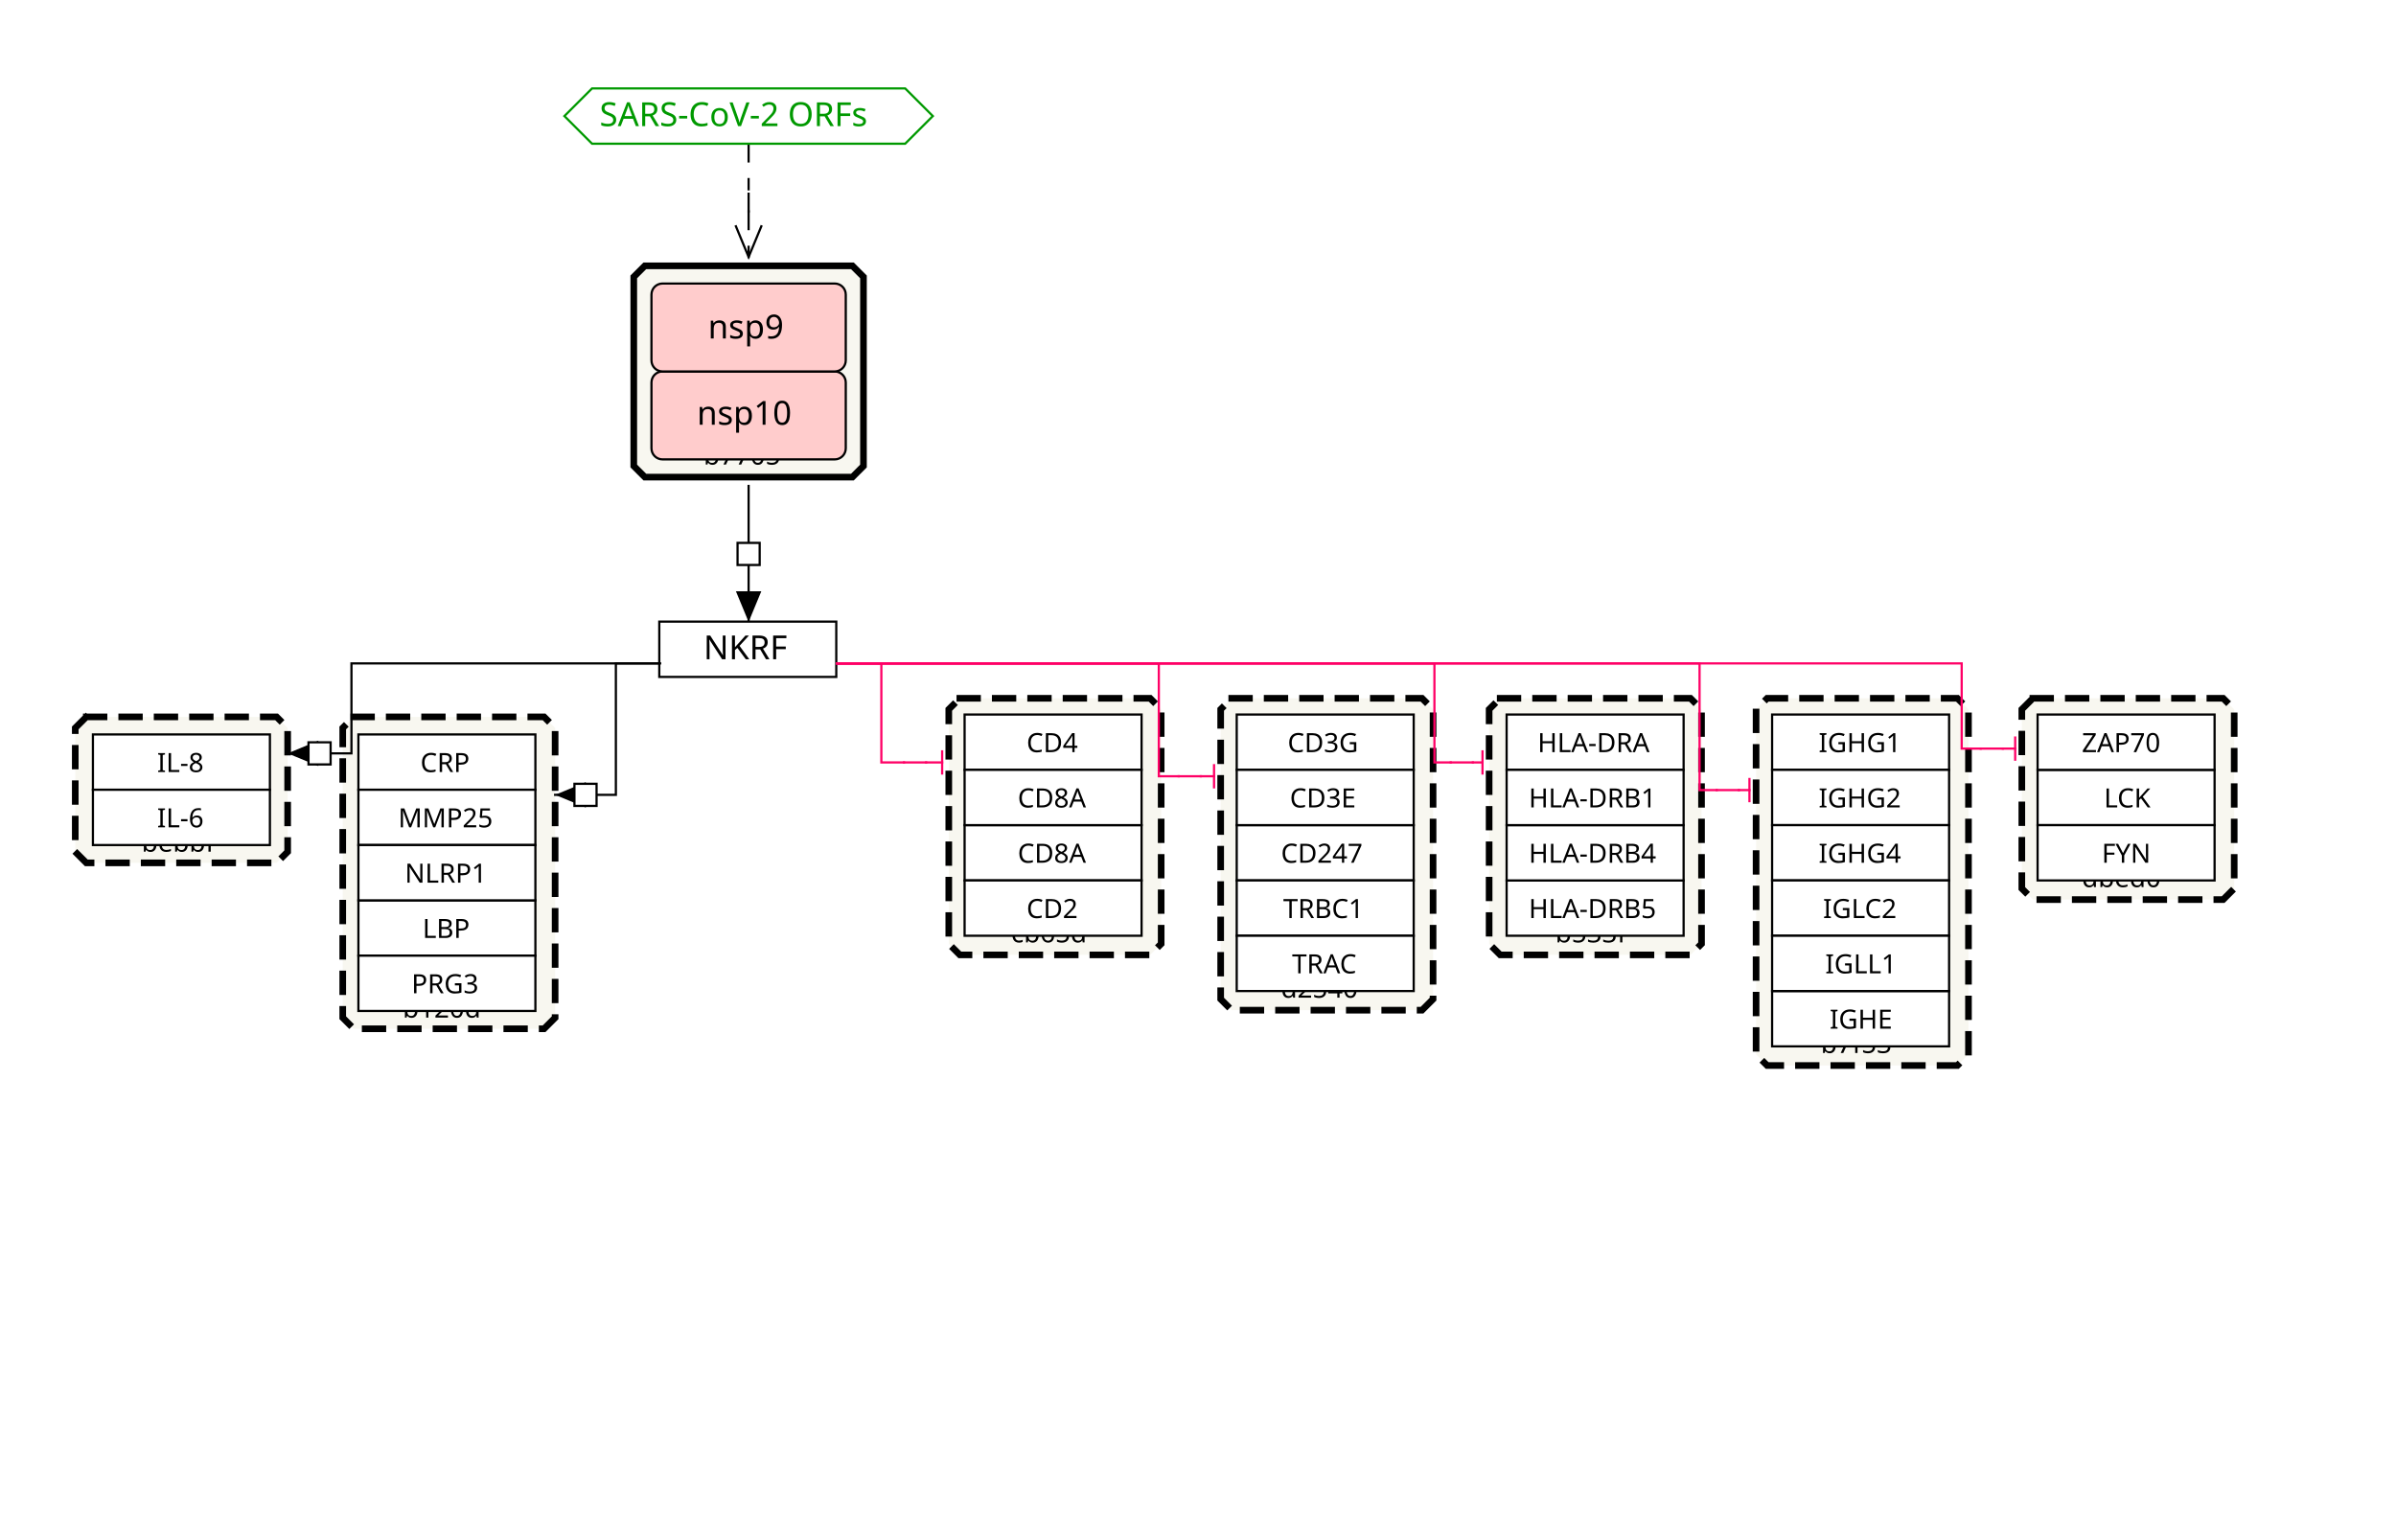
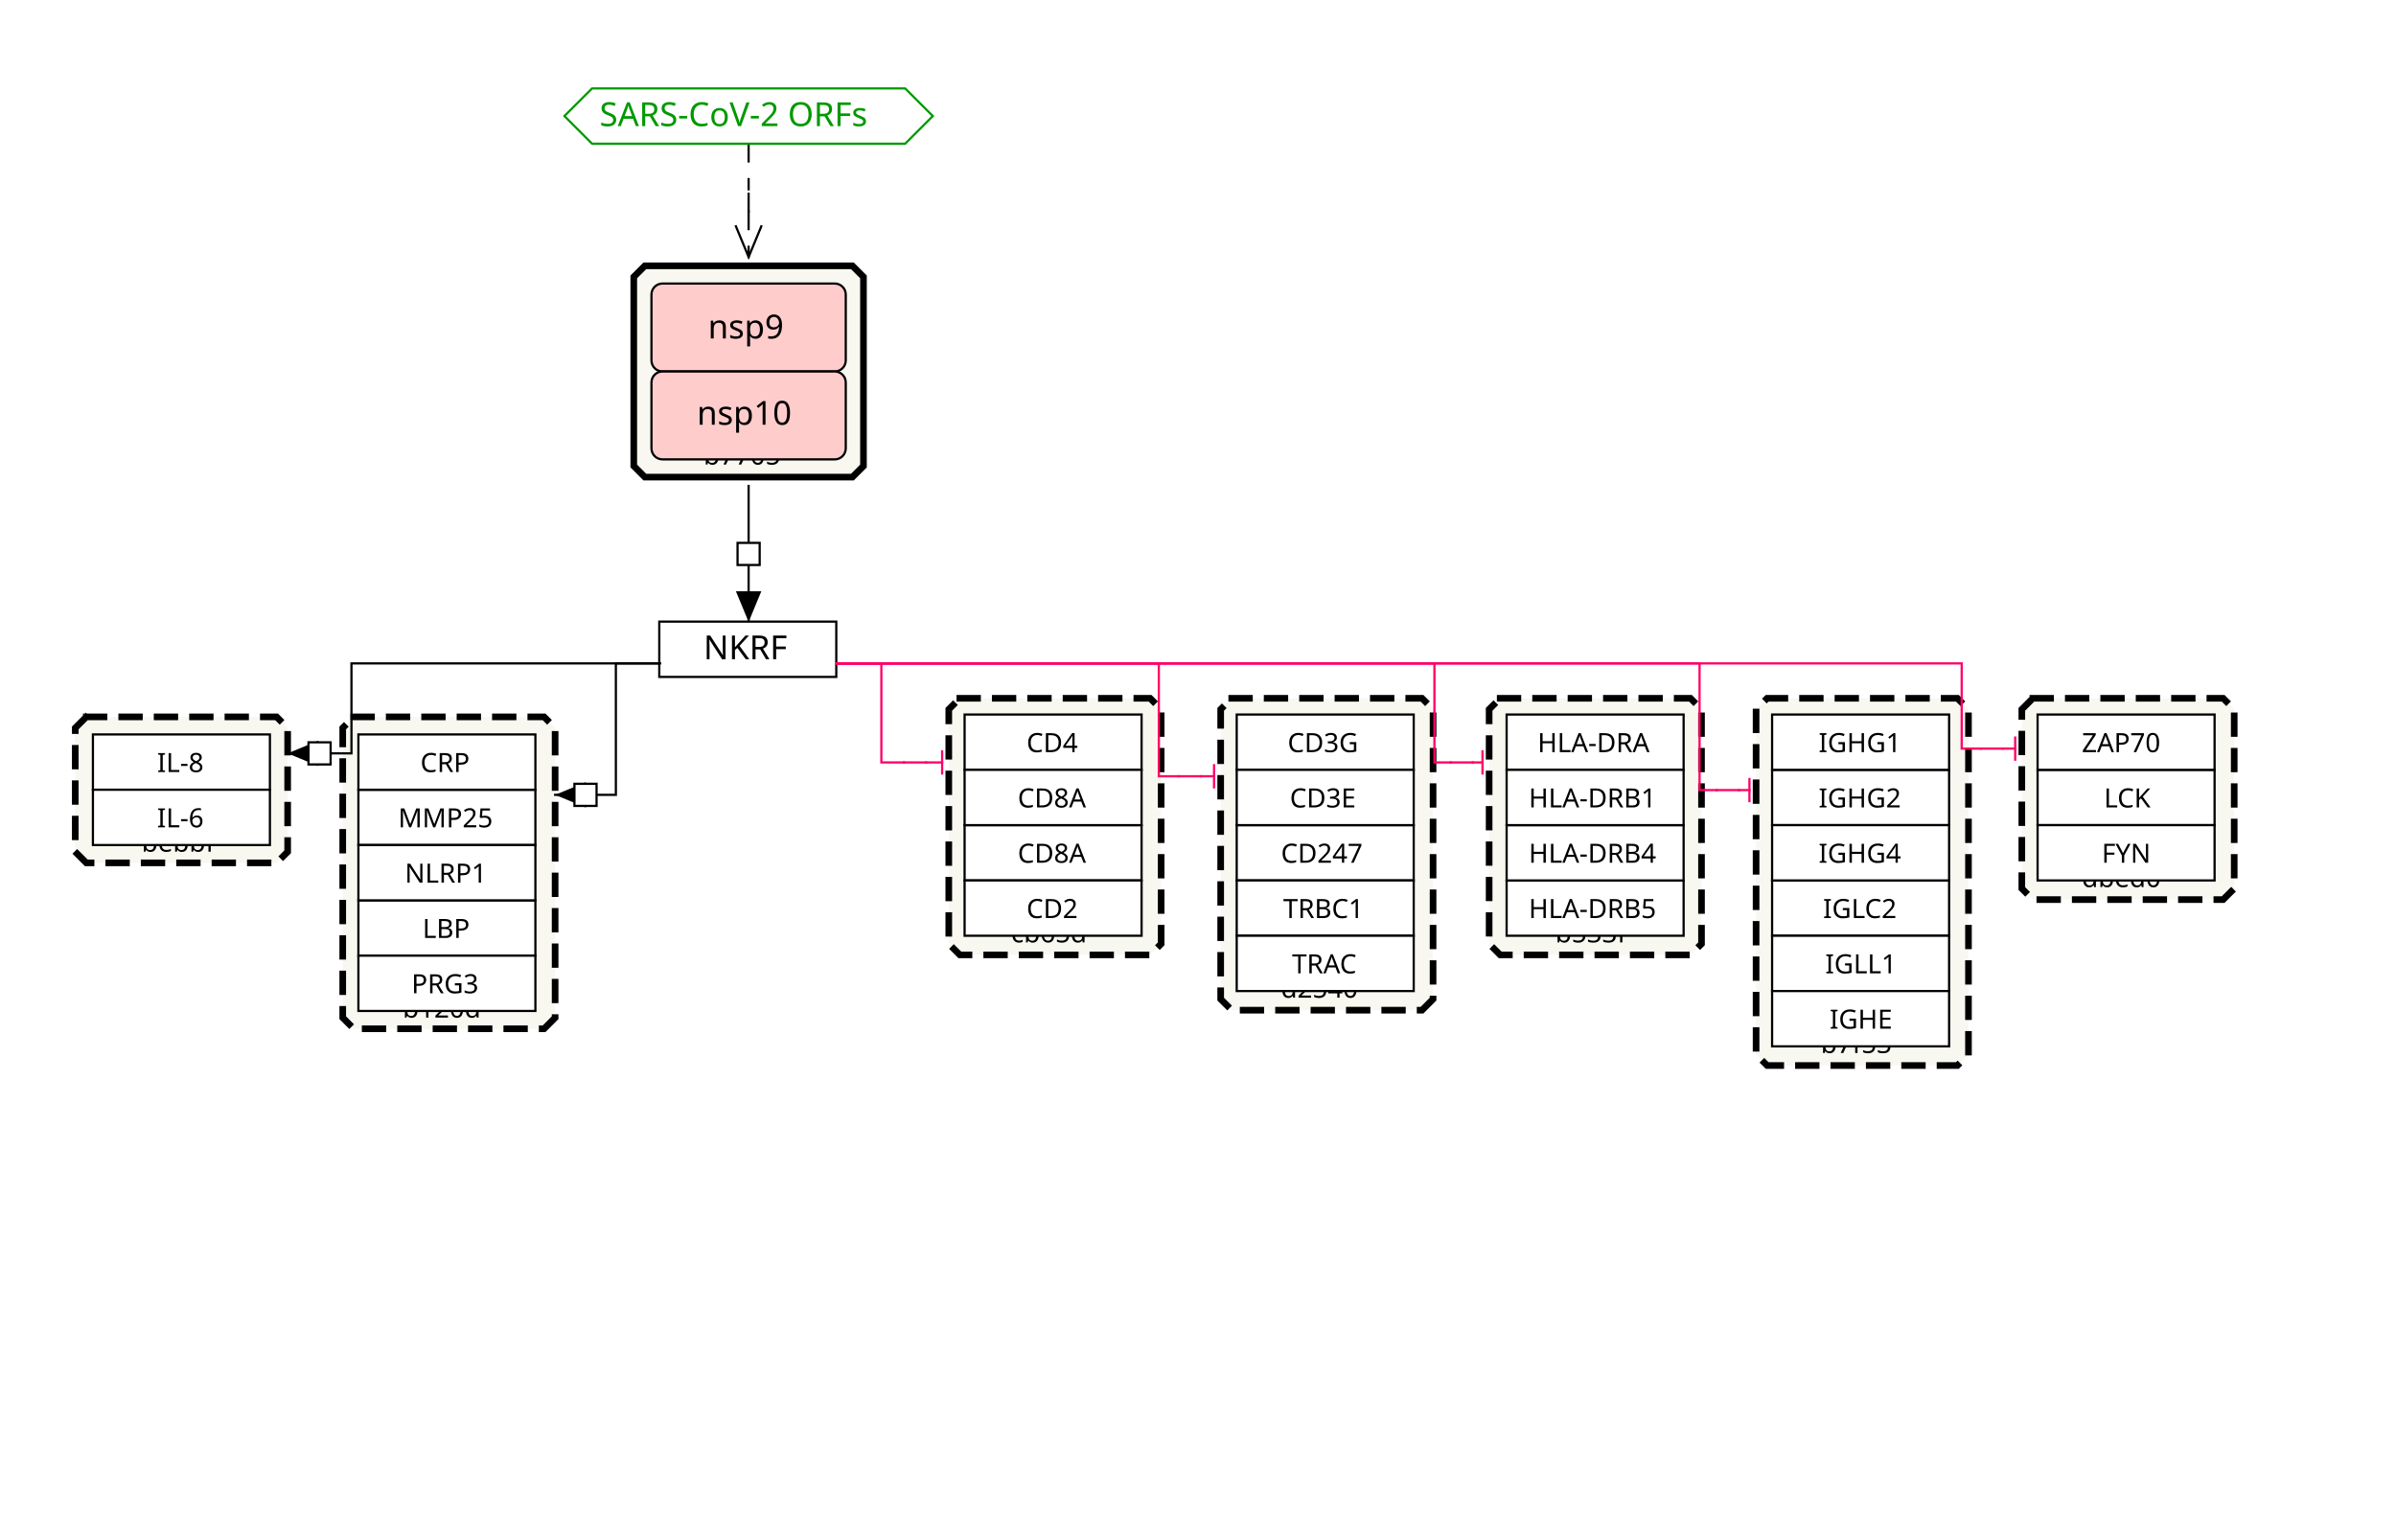
<svg xmlns="http://www.w3.org/2000/svg" fill-opacity="1" color-rendering="auto" color-interpolation="auto" text-rendering="auto" stroke="black" stroke-linecap="square" stroke-miterlimit="10" shape-rendering="auto" stroke-opacity="1" fill="black" stroke-dasharray="none" font-weight="normal" stroke-width="1" viewBox="0 0 1083 696" font-family="'Dialog'" font-style="normal" stroke-linejoin="miter" font-size="12px" stroke-dashoffset="0" image-rendering="auto">
  <defs id="genericDefs" />
  <g />
  <defs id="genericDefs" />
  <g>
    <g fill="white" text-rendering="geometricPrecision" color-interpolation="linearRGB" color-rendering="optimizeQuality" stroke="white" image-rendering="optimizeQuality">
      <rect x="-1" width="1085" height="698" y="-1" stroke="none" />
-       <path fill="rgb(248,247,240)" d="M291.464 120.166 L385.289 120.166 L390.289 125.166 L390.289 210.668 L385.289 215.668 L291.464 215.668 L286.464 210.668 L286.464 125.166 Z" fill-rule="evenodd" stroke="none" />
+       <path fill="rgb(248,247,240)" d="M159.919 324.057 L245.919 324.057 L250.919 329.057 L250.919 460.057 L245.919 465.057 L159.919 465.057 L154.919 460.057 L154.919 329.057 Z" fill-rule="evenodd" stroke="none" />
+     </g>
+     <g text-rendering="geometricPrecision" stroke-dasharray="8,8" stroke-width="3" color-interpolation="linearRGB" color-rendering="optimizeQuality" image-rendering="optimizeQuality">
+       <path fill="none" d="M159.919 324.057 L245.919 324.057 L250.919 329.057 L250.919 460.057 L245.919 465.057 L159.919 465.057 L154.919 460.057 L154.919 329.057 Z" fill-rule="evenodd" />
+       <text x="182" y="460" font-family="sans-serif" stroke-dasharray="none" stroke="none" stroke-width="1" xml:space="preserve">b120d</text>
+     </g>
+     <g fill="rgb(248,247,240)" text-rendering="geometricPrecision" color-interpolation="linearRGB" color-rendering="optimizeQuality" stroke="rgb(248,247,240)" image-rendering="optimizeQuality">
+       <path d="M433.85 315.654 L519.85 315.654 L524.85 320.654 L524.85 426.654 L519.85 431.654 L433.85 431.654 L428.85 426.654 L428.85 320.654 Z" stroke="none" fill-rule="evenodd" />
+     </g>
+     <g text-rendering="geometricPrecision" stroke-dasharray="8,8" stroke-width="3" color-interpolation="linearRGB" color-rendering="optimizeQuality" image-rendering="optimizeQuality">
+       <path fill="none" d="M433.85 315.654 L519.85 315.654 L524.85 320.654 L524.85 426.654 L519.85 431.654 L433.85 431.654 L428.85 426.654 L428.85 320.654 Z" fill-rule="evenodd" />
+       <text x="457" y="426" font-family="sans-serif" stroke-dasharray="none" stroke="none" stroke-width="1" xml:space="preserve">cb65d</text>
+     </g>
+     <g fill="rgb(248,247,240)" text-rendering="geometricPrecision" color-interpolation="linearRGB" color-rendering="optimizeQuality" stroke="rgb(248,247,240)" image-rendering="optimizeQuality">
+       <path d="M291.464 120.166 L385.289 120.166 L390.289 125.166 L390.289 210.668 L385.289 215.668 L291.464 215.668 L286.464 210.668 L286.464 125.166 Z" stroke="none" fill-rule="evenodd" />
      <path fill="none" d="M291.464 120.166 L385.289 120.166 L390.289 125.166 L390.289 210.668 L385.289 215.668 L291.464 215.668 L286.464 210.668 L286.464 125.166 Z" stroke-width="3" fill-rule="evenodd" stroke="black" />
      <text fill="black" x="318" xml:space="preserve" y="210" font-family="sans-serif" stroke="none">b7705</text>
-       <path fill="rgb(248,247,240)" d="M433.85 315.654 L519.85 315.654 L524.85 320.654 L524.85 426.654 L519.85 431.654 L433.85 431.654 L428.85 426.654 L428.85 320.654 Z" fill-rule="evenodd" stroke="none" />
-     </g>
-     <g text-rendering="geometricPrecision" stroke-dasharray="8,8" stroke-width="3" color-interpolation="linearRGB" color-rendering="optimizeQuality" image-rendering="optimizeQuality">
-       <path fill="none" d="M433.85 315.654 L519.85 315.654 L524.85 320.654 L524.85 426.654 L519.85 431.654 L433.85 431.654 L428.85 426.654 L428.85 320.654 Z" fill-rule="evenodd" />
-       <text x="457" y="426" font-family="sans-serif" stroke-dasharray="none" stroke="none" stroke-width="1" xml:space="preserve">cb65d</text>
-     </g>
-     <g fill="rgb(248,247,240)" text-rendering="geometricPrecision" color-interpolation="linearRGB" color-rendering="optimizeQuality" stroke="rgb(248,247,240)" image-rendering="optimizeQuality">
-       <path d="M159.919 324.057 L245.919 324.057 L250.919 329.057 L250.919 460.057 L245.919 465.057 L159.919 465.057 L154.919 460.057 L154.919 329.057 Z" stroke="none" fill-rule="evenodd" />
-     </g>
-     <g text-rendering="geometricPrecision" stroke-dasharray="8,8" stroke-width="3" color-interpolation="linearRGB" color-rendering="optimizeQuality" image-rendering="optimizeQuality">
-       <path fill="none" d="M159.919 324.057 L245.919 324.057 L250.919 329.057 L250.919 460.057 L245.919 465.057 L159.919 465.057 L154.919 460.057 L154.919 329.057 Z" fill-rule="evenodd" />
-       <text x="182" y="460" font-family="sans-serif" stroke-dasharray="none" stroke="none" stroke-width="1" xml:space="preserve">b120d</text>
-       <path fill="none" stroke-width="1" stroke-dasharray="none" d="M298.376 299.892 L278.376 299.892 L278.376 359.307 L269.647 359.307" />
-       <path fill="none" stroke-width="1" stroke-dasharray="none" d="M259.647 359.307 L250.919 359.307" />
-       <path stroke-width="1" stroke-dasharray="none" d="M264.777 353.567 L250.919 359.307 L264.777 365.048 Z" stroke="none" />
-     </g>
-     <g transform="translate(264.6475,359.3072) rotate(180) translate(-264.6475,-359.3072)" fill="white" text-rendering="geometricPrecision" color-rendering="optimizeQuality" image-rendering="optimizeQuality" color-interpolation="linearRGB" stroke="white">
-       <rect x="259.647" width="10" height="10" y="354.307" stroke="none" />
-       <rect fill="none" x="259.647" width="10" height="10" y="354.307" stroke="black" />
+       <path fill="none" stroke-dasharray="8,8" d="M338.376 64.967 L338.376 85.567" stroke="black" />
+       <path fill="none" stroke-dasharray="8,8" d="M338.376 95.567 L338.376 116.166" stroke="black" />
+       <path fill="none" d="M332.636 102.308 L338.376 116.166 L344.116 102.308" stroke="black" />
+       <line fill="none" x1="338.376" x2="338.376" y1="95.567" y2="85.567" stroke-dasharray="8,8" stroke="black" />
+       <path fill="none" d="M378.376 299.892 L398.376 299.892 L398.376 344.654 L408.613 344.654" stroke="rgb(255,0,102)" />
+       <path fill="none" d="M418.613 344.654 L425.85 344.654" stroke="rgb(255,0,102)" />
+       <line y2="339.654" fill="none" x1="425.85" x2="425.85" stroke="rgb(255,0,102)" y1="349.654" />
+       <line y2="344.654" fill="none" x1="418.613" x2="408.613" stroke="rgb(255,0,102)" y1="344.654" />
+       <path fill="none" d="M298.376 299.892 L278.376 299.892 L278.376 359.307 L269.647 359.307" stroke="black" />
+       <path fill="none" d="M259.647 359.307 L250.919 359.307" stroke="black" />
+       <path fill="black" d="M264.777 353.567 L250.919 359.307 L264.777 365.048 Z" stroke="none" />
+       <rect x="259.647" y="354.307" transform="translate(264.6475,359.3072) rotate(180) translate(-264.6475,-359.3072)" fill="white" width="10" height="10" stroke="none" />
+       <rect x="259.647" y="354.307" transform="translate(264.6475,359.3072) rotate(180) translate(-264.6475,-359.3072)" fill="none" width="10" height="10" stroke="black" />
    </g>
    <g font-size="10px" text-rendering="geometricPrecision" image-rendering="optimizeQuality" color-rendering="optimizeQuality" font-family="sans-serif" color-interpolation="linearRGB" font-weight="bold">
      <text x="264" xml:space="preserve" y="363" stroke="none" />
-     </g>
-     <g text-rendering="geometricPrecision" stroke-dasharray="8,8" color-interpolation="linearRGB" color-rendering="optimizeQuality" image-rendering="optimizeQuality">
-       <path fill="none" d="M338.376 64.967 L338.376 85.567" />
-       <path fill="none" d="M338.376 95.567 L338.376 116.166" />
-       <path stroke-dasharray="none" fill="none" d="M332.636 102.308 L338.376 116.166 L344.116 102.308" />
-       <line y2="85.567" fill="none" x1="338.376" x2="338.376" y1="95.567" />
-       <path fill="none" stroke-dasharray="none" d="M378.376 299.892 L398.376 299.892 L398.376 344.654 L408.613 344.654" stroke="rgb(255,0,102)" />
-       <path fill="none" stroke-dasharray="none" d="M418.613 344.654 L425.85 344.654" stroke="rgb(255,0,102)" />
-       <line fill="none" x1="425.85" x2="425.85" y1="349.654" y2="339.654" stroke-dasharray="none" stroke="rgb(255,0,102)" />
-       <line fill="none" x1="418.613" x2="408.613" y1="344.654" y2="344.654" stroke-dasharray="none" stroke="rgb(255,0,102)" />
-       <path stroke-dasharray="none" fill="none" d="M338.376 219.668 L338.376 245.405" />
-       <path stroke-dasharray="none" fill="none" d="M338.376 255.405 L338.376 281.142" />
-       <path stroke-dasharray="none" d="M332.636 267.284 L338.376 281.142 L344.116 267.284 Z" stroke="none" />
-       <rect x="333.376" y="245.405" transform="translate(338.3761,250.4048) rotate(90) translate(-338.3761,-250.4048)" fill="white" width="10" stroke-dasharray="none" height="10" stroke="none" />
-       <rect x="333.376" y="245.405" transform="translate(338.3761,250.4048) rotate(90) translate(-338.3761,-250.4048)" fill="none" width="10" stroke-dasharray="none" height="10" />
+       <path fill="none" d="M338.376 219.668 L338.376 245.405" />
+       <path fill="none" d="M338.376 255.405 L338.376 281.142" />
+       <path d="M332.636 267.284 L338.376 281.142 L344.116 267.284 Z" stroke="none" />
+     </g>
+     <g transform="translate(338.3761,250.4048) rotate(90) translate(-338.3761,-250.4048)" fill="white" text-rendering="geometricPrecision" color-rendering="optimizeQuality" image-rendering="optimizeQuality" color-interpolation="linearRGB" stroke="white">
+       <rect x="333.376" width="10" height="10" y="245.405" stroke="none" />
+       <rect fill="none" x="333.376" width="10" height="10" y="245.405" stroke="black" />
    </g>
    <g font-size="10px" text-rendering="geometricPrecision" image-rendering="optimizeQuality" color-rendering="optimizeQuality" font-family="sans-serif" color-interpolation="linearRGB" font-weight="bold">
      <text x="338" xml:space="preserve" y="254" stroke="none" />
    </g>
    <g fill="rgb(248,247,240)" text-rendering="geometricPrecision" color-interpolation="linearRGB" color-rendering="optimizeQuality" stroke="rgb(248,247,240)" image-rendering="optimizeQuality">
+       <path d="M678.091 315.654 L764.091 315.654 L769.091 320.654 L769.091 426.654 L764.091 431.654 L678.091 431.654 L673.091 426.654 L673.091 320.654 Z" stroke="none" fill-rule="evenodd" />
+     </g>
+     <g text-rendering="geometricPrecision" stroke-dasharray="8,8" stroke-width="3" color-interpolation="linearRGB" color-rendering="optimizeQuality" image-rendering="optimizeQuality">
+       <path fill="none" d="M678.091 315.654 L764.091 315.654 L769.091 320.654 L769.091 426.654 L764.091 431.654 L678.091 431.654 L673.091 426.654 L673.091 320.654 Z" fill-rule="evenodd" />
+       <text x="703" y="426" font-family="sans-serif" stroke-dasharray="none" stroke="none" stroke-width="1" xml:space="preserve">b533f</text>
+     </g>
+     <g fill="rgb(248,247,240)" text-rendering="geometricPrecision" color-interpolation="linearRGB" color-rendering="optimizeQuality" stroke="rgb(248,247,240)" image-rendering="optimizeQuality">
      <path d="M798.758 315.654 L884.758 315.654 L889.758 320.654 L889.758 476.654 L884.758 481.654 L798.758 481.654 L793.758 476.654 L793.758 320.654 Z" stroke="none" fill-rule="evenodd" />
    </g>
    <g text-rendering="geometricPrecision" stroke-dasharray="8,8" stroke-width="3" color-interpolation="linearRGB" color-rendering="optimizeQuality" image-rendering="optimizeQuality">
      <path fill="none" d="M798.758 315.654 L884.758 315.654 L889.758 320.654 L889.758 476.654 L884.758 481.654 L798.758 481.654 L793.758 476.654 L793.758 320.654 Z" fill-rule="evenodd" />
      <text x="823" y="476" font-family="sans-serif" stroke-dasharray="none" stroke="none" stroke-width="1" xml:space="preserve">b7f53</text>
    </g>
    <g fill="rgb(248,247,240)" text-rendering="geometricPrecision" color-interpolation="linearRGB" color-rendering="optimizeQuality" stroke="rgb(248,247,240)" image-rendering="optimizeQuality">
      <path d="M39.017 324.057 L125.017 324.057 L130.018 329.057 L130.018 385.057 L125.017 390.057 L39.017 390.057 L34.017 385.057 L34.017 329.057 Z" stroke="none" fill-rule="evenodd" />
    </g>
    <g text-rendering="geometricPrecision" stroke-dasharray="8,8" stroke-width="3" color-interpolation="linearRGB" color-rendering="optimizeQuality" image-rendering="optimizeQuality">
      <path fill="none" d="M39.017 324.057 L125.017 324.057 L130.018 329.057 L130.018 385.057 L125.017 390.057 L39.017 390.057 L34.017 385.057 L34.017 329.057 Z" fill-rule="evenodd" />
      <text x="64" y="385" font-family="sans-serif" stroke-dasharray="none" stroke="none" stroke-width="1" xml:space="preserve">bebbf</text>
    </g>
-     <g fill="rgb(248,247,240)" text-rendering="geometricPrecision" color-interpolation="linearRGB" color-rendering="optimizeQuality" stroke="rgb(248,247,240)" image-rendering="optimizeQuality">
-       <path d="M678.091 315.654 L764.091 315.654 L769.091 320.654 L769.091 426.654 L764.091 431.654 L678.091 431.654 L673.091 426.654 L673.091 320.654 Z" stroke="none" fill-rule="evenodd" />
-     </g>
-     <g text-rendering="geometricPrecision" stroke-dasharray="8,8" stroke-width="3" color-interpolation="linearRGB" color-rendering="optimizeQuality" image-rendering="optimizeQuality">
-       <path fill="none" d="M678.091 315.654 L764.091 315.654 L769.091 320.654 L769.091 426.654 L764.091 431.654 L678.091 431.654 L673.091 426.654 L673.091 320.654 Z" fill-rule="evenodd" />
-       <text x="703" y="426" font-family="sans-serif" stroke-dasharray="none" stroke="none" stroke-width="1" xml:space="preserve">b533f</text>
-     </g>
-     <g fill="white" text-rendering="geometricPrecision" color-interpolation="linearRGB" color-rendering="optimizeQuality" stroke="white" image-rendering="optimizeQuality">
+     <g fill="white" text-rendering="geometricPrecision" color-interpolation="linearRGB" color-rendering="optimizeQuality" stroke="white" image-rendering="optimizeQuality">
+       <rect x="801" width="80" height="25" y="348" stroke="none" />
+       <rect fill="none" x="801" width="80" height="25" y="348" stroke="black" />
+       <text fill="black" x="822" xml:space="preserve" y="365" font-family="sans-serif" stroke="none">IGHG2</text>
+       <rect x="162" width="80" height="25" y="357" stroke="none" />
+       <rect fill="none" x="162" width="80" height="25" y="357" stroke="black" />
+       <text fill="black" x="180" xml:space="preserve" y="374" font-family="sans-serif" stroke="none">MMP25</text>
      <rect x="162" width="80" height="25" y="407" stroke="none" />
      <rect fill="none" x="162" width="80" height="25" y="407" stroke="black" />
      <text fill="black" x="191" xml:space="preserve" y="424" font-family="sans-serif" stroke="none">LBP</text>
+       <rect x="162" width="80" height="25" y="382" stroke="none" />
+       <rect fill="none" x="162" width="80" height="25" y="382" stroke="black" />
+       <text fill="black" x="183" xml:space="preserve" y="399" font-family="sans-serif" stroke="none">NLRP1</text>
+       <rect x="436" width="80" height="25" y="373" stroke="none" />
+       <rect fill="none" x="436" width="80" height="25" y="373" stroke="black" />
+       <text fill="black" x="460" xml:space="preserve" y="390" font-family="sans-serif" stroke="none">CD8A</text>
+       <rect x="681" width="80" height="25" y="398" stroke="none" />
+       <rect fill="none" x="681" width="80" height="25" y="398" stroke="black" />
+       <text fill="black" x="691" xml:space="preserve" y="415" font-family="sans-serif" stroke="none">HLA-DRB5</text>
+       <rect x="162" width="80" height="25" y="432" stroke="none" />
+       <rect fill="none" x="162" width="80" height="25" y="432" stroke="black" />
+       <text fill="black" x="186" xml:space="preserve" y="449" font-family="sans-serif" stroke="none">PRG3</text>
+       <rect x="294.464" y="128.166" fill="rgb(255,204,204)" width="87.825" rx="5" ry="5" height="39.751" stroke="none" />
+       <rect x="294.464" y="128.166" fill="none" width="87.825" rx="5" ry="5" height="39.751" stroke="black" />
+     </g>
+     <g text-rendering="geometricPrecision" font-size="15px" font-family="sans-serif" color-interpolation="linearRGB" color-rendering="optimizeQuality" image-rendering="optimizeQuality">
+       <text x="320" xml:space="preserve" y="153" stroke="none">nsp9</text>
+     </g>
+     <g fill="white" text-rendering="geometricPrecision" color-interpolation="linearRGB" color-rendering="optimizeQuality" stroke="white" image-rendering="optimizeQuality">
+       <rect x="436" width="80" height="25" y="323" stroke="none" />
+       <rect fill="none" x="436" width="80" height="25" y="323" stroke="black" />
+       <text fill="black" x="464" xml:space="preserve" y="340" font-family="sans-serif" stroke="none">CD4</text>
+       <rect x="801" width="80" height="25" y="398" stroke="none" />
+       <rect fill="none" x="801" width="80" height="25" y="398" stroke="black" />
+       <text fill="black" x="824" xml:space="preserve" y="415" font-family="sans-serif" stroke="none">IGLC2</text>
+       <rect x="801" width="80" height="25" y="423" stroke="none" />
+       <rect fill="none" x="801" width="80" height="25" y="423" stroke="black" />
+       <text fill="black" x="825" xml:space="preserve" y="440" font-family="sans-serif" stroke="none">IGLL1</text>
+       <rect x="681" width="80" height="25" y="373" stroke="none" />
+       <rect fill="none" x="681" width="80" height="25" y="373" stroke="black" />
+       <text fill="black" x="691" xml:space="preserve" y="390" font-family="sans-serif" stroke="none">HLA-DRB4</text>
+       <rect x="298" width="80" height="25" y="281" stroke="none" />
+       <rect fill="none" x="298" width="80" height="25" y="281" stroke="black" />
+     </g>
+     <g text-rendering="geometricPrecision" font-size="15px" font-family="sans-serif" color-interpolation="linearRGB" color-rendering="optimizeQuality" image-rendering="optimizeQuality">
+       <text x="318" xml:space="preserve" y="298" stroke="none">NKRF</text>
+     </g>
+     <g fill="white" text-rendering="geometricPrecision" color-interpolation="linearRGB" color-rendering="optimizeQuality" stroke="white" image-rendering="optimizeQuality">
+       <rect x="681" width="80" height="25" y="323" stroke="none" />
+       <rect fill="none" x="681" width="80" height="25" y="323" stroke="black" />
+       <text fill="black" x="695" xml:space="preserve" y="340" font-family="sans-serif" stroke="none">HLA-DRA</text>
+       <rect x="42" width="80" height="25" y="332" stroke="none" />
+       <rect fill="none" x="42" width="80" height="25" y="332" stroke="black" />
+       <text fill="black" x="71" xml:space="preserve" y="349" font-family="sans-serif" stroke="none">IL-8</text>
+       <rect x="801" width="80" height="25" y="373" stroke="none" />
+       <rect fill="none" x="801" width="80" height="25" y="373" stroke="black" />
+       <text fill="black" x="822" xml:space="preserve" y="390" font-family="sans-serif" stroke="none">IGHG4</text>
+       <rect x="162" width="80" height="25" y="332" stroke="none" />
+       <rect fill="none" x="162" width="80" height="25" y="332" stroke="black" />
+       <text fill="black" x="190" xml:space="preserve" y="349" font-family="sans-serif" stroke="none">CRP</text>
+       <rect x="436" width="80" height="25" y="398" stroke="none" />
+       <rect fill="none" x="436" width="80" height="25" y="398" stroke="black" />
+       <text fill="black" x="464" xml:space="preserve" y="415" font-family="sans-serif" stroke="none">CD2</text>
+       <rect x="436" width="80" height="25" y="348" stroke="none" />
+       <rect fill="none" x="436" width="80" height="25" y="348" stroke="black" />
+       <text fill="black" x="460" xml:space="preserve" y="365" font-family="sans-serif" stroke="none">CD8A</text>
+       <rect x="681" width="80" height="25" y="348" stroke="none" />
+       <rect fill="none" x="681" width="80" height="25" y="348" stroke="black" />
+       <text fill="black" x="691" xml:space="preserve" y="365" font-family="sans-serif" stroke="none">HLA-DRB1</text>
      <path d="M255.112 52.467 L267.612 39.967 L409.14 39.967 L421.64 52.467 L409.14 64.967 L267.612 64.967 Z" stroke="none" fill-rule="evenodd" />
      <path fill="none" d="M255.112 52.467 L267.612 39.967 L409.14 39.967 L421.64 52.467 L409.14 64.967 L267.612 64.967 Z" fill-rule="evenodd" stroke="rgb(0,153,0)" />
    </g>
    <g font-size="15px" fill="rgb(0,153,0)" text-rendering="geometricPrecision" image-rendering="optimizeQuality" color-rendering="optimizeQuality" font-family="sans-serif" stroke="rgb(0,153,0)" color-interpolation="linearRGB">
      <text x="271" xml:space="preserve" y="57" stroke="none">SARS-CoV-2 ORFs</text>
    </g>
    <g fill="white" text-rendering="geometricPrecision" color-interpolation="linearRGB" color-rendering="optimizeQuality" stroke="white" image-rendering="optimizeQuality">
+       <rect x="801" width="80" height="25" y="448" stroke="none" />
+       <rect fill="none" x="801" width="80" height="25" y="448" stroke="black" />
+       <text fill="black" x="827" xml:space="preserve" y="465" font-family="sans-serif" stroke="none">IGHE</text>
      <rect x="801" width="80" height="25" y="323" stroke="none" />
      <rect fill="none" x="801" width="80" height="25" y="323" stroke="black" />
      <text fill="black" x="822" xml:space="preserve" y="340" font-family="sans-serif" stroke="none">IGHG1</text>
-       <rect x="436" width="80" height="25" y="373" stroke="none" />
-       <rect fill="none" x="436" width="80" height="25" y="373" stroke="black" />
-       <text fill="black" x="460" xml:space="preserve" y="390" font-family="sans-serif" stroke="none">CD8A</text>
-       <rect x="801" width="80" height="25" y="348" stroke="none" />
-       <rect fill="none" x="801" width="80" height="25" y="348" stroke="black" />
-       <text fill="black" x="822" xml:space="preserve" y="365" font-family="sans-serif" stroke="none">IGHG2</text>
-       <rect x="162" width="80" height="25" y="332" stroke="none" />
-       <rect fill="none" x="162" width="80" height="25" y="332" stroke="black" />
-       <text fill="black" x="190" xml:space="preserve" y="349" font-family="sans-serif" stroke="none">CRP</text>
-       <rect x="42" width="80" height="25" y="332" stroke="none" />
-       <rect fill="none" x="42" width="80" height="25" y="332" stroke="black" />
-       <text fill="black" x="71" xml:space="preserve" y="349" font-family="sans-serif" stroke="none">IL-8</text>
-       <rect x="436" width="80" height="25" y="323" stroke="none" />
-       <rect fill="none" x="436" width="80" height="25" y="323" stroke="black" />
-       <text fill="black" x="464" xml:space="preserve" y="340" font-family="sans-serif" stroke="none">CD4</text>
-       <rect x="801" width="80" height="25" y="448" stroke="none" />
-       <rect fill="none" x="801" width="80" height="25" y="448" stroke="black" />
-       <text fill="black" x="827" xml:space="preserve" y="465" font-family="sans-serif" stroke="none">IGHE</text>
-       <rect x="681" width="80" height="25" y="398" stroke="none" />
-       <rect fill="none" x="681" width="80" height="25" y="398" stroke="black" />
-       <text fill="black" x="691" xml:space="preserve" y="415" font-family="sans-serif" stroke="none">HLA-DRB5</text>
      <rect x="294.464" y="167.917" fill="rgb(255,204,204)" width="87.825" rx="5" ry="5" height="39.751" stroke="none" />
      <rect x="294.464" y="167.917" fill="none" width="87.825" rx="5" ry="5" height="39.751" stroke="black" />
    </g>
    <g text-rendering="geometricPrecision" font-size="15px" font-family="sans-serif" color-interpolation="linearRGB" color-rendering="optimizeQuality" image-rendering="optimizeQuality">
      <text x="315" xml:space="preserve" y="192" stroke="none">nsp10</text>
    </g>
    <g fill="white" text-rendering="geometricPrecision" color-interpolation="linearRGB" color-rendering="optimizeQuality" stroke="white" image-rendering="optimizeQuality">
-       <rect x="801" width="80" height="25" y="373" stroke="none" />
-       <rect fill="none" x="801" width="80" height="25" y="373" stroke="black" />
-       <text fill="black" x="822" xml:space="preserve" y="390" font-family="sans-serif" stroke="none">IGHG4</text>
-       <rect x="162" width="80" height="25" y="357" stroke="none" />
-       <rect fill="none" x="162" width="80" height="25" y="357" stroke="black" />
-       <text fill="black" x="180" xml:space="preserve" y="374" font-family="sans-serif" stroke="none">MMP25</text>
-       <rect x="681" width="80" height="25" y="323" stroke="none" />
-       <rect fill="none" x="681" width="80" height="25" y="323" stroke="black" />
-       <text fill="black" x="695" xml:space="preserve" y="340" font-family="sans-serif" stroke="none">HLA-DRA</text>
-       <rect x="162" width="80" height="25" y="432" stroke="none" />
-       <rect fill="none" x="162" width="80" height="25" y="432" stroke="black" />
-       <text fill="black" x="186" xml:space="preserve" y="449" font-family="sans-serif" stroke="none">PRG3</text>
-       <rect x="801" width="80" height="25" y="398" stroke="none" />
-       <rect fill="none" x="801" width="80" height="25" y="398" stroke="black" />
-       <text fill="black" x="824" xml:space="preserve" y="415" font-family="sans-serif" stroke="none">IGLC2</text>
-       <rect x="681" width="80" height="25" y="373" stroke="none" />
-       <rect fill="none" x="681" width="80" height="25" y="373" stroke="black" />
-       <text fill="black" x="691" xml:space="preserve" y="390" font-family="sans-serif" stroke="none">HLA-DRB4</text>
-       <rect x="436" width="80" height="25" y="348" stroke="none" />
-       <rect fill="none" x="436" width="80" height="25" y="348" stroke="black" />
-       <text fill="black" x="460" xml:space="preserve" y="365" font-family="sans-serif" stroke="none">CD8A</text>
-       <rect x="298" width="80" height="25" y="281" stroke="none" />
-       <rect fill="none" x="298" width="80" height="25" y="281" stroke="black" />
-     </g>
-     <g text-rendering="geometricPrecision" font-size="15px" font-family="sans-serif" color-interpolation="linearRGB" color-rendering="optimizeQuality" image-rendering="optimizeQuality">
-       <text x="318" xml:space="preserve" y="298" stroke="none">NKRF</text>
-     </g>
-     <g fill="white" text-rendering="geometricPrecision" color-interpolation="linearRGB" color-rendering="optimizeQuality" stroke="white" image-rendering="optimizeQuality">
-       <rect x="801" width="80" height="25" y="423" stroke="none" />
-       <rect fill="none" x="801" width="80" height="25" y="423" stroke="black" />
-       <text fill="black" x="825" xml:space="preserve" y="440" font-family="sans-serif" stroke="none">IGLL1</text>
-       <rect x="681" width="80" height="25" y="348" stroke="none" />
-       <rect fill="none" x="681" width="80" height="25" y="348" stroke="black" />
-       <text fill="black" x="691" xml:space="preserve" y="365" font-family="sans-serif" stroke="none">HLA-DRB1</text>
-       <rect x="294.464" y="128.166" fill="rgb(255,204,204)" width="87.825" rx="5" ry="5" height="39.751" stroke="none" />
-       <rect x="294.464" y="128.166" fill="none" width="87.825" rx="5" ry="5" height="39.751" stroke="black" />
-     </g>
-     <g text-rendering="geometricPrecision" font-size="15px" font-family="sans-serif" color-interpolation="linearRGB" color-rendering="optimizeQuality" image-rendering="optimizeQuality">
-       <text x="320" xml:space="preserve" y="153" stroke="none">nsp9</text>
-     </g>
-     <g fill="white" text-rendering="geometricPrecision" color-interpolation="linearRGB" color-rendering="optimizeQuality" stroke="white" image-rendering="optimizeQuality">
-       <rect x="436" width="80" height="25" y="398" stroke="none" />
-       <rect fill="none" x="436" width="80" height="25" y="398" stroke="black" />
-       <text fill="black" x="464" xml:space="preserve" y="415" font-family="sans-serif" stroke="none">CD2</text>
-       <rect x="162" width="80" height="25" y="382" stroke="none" />
-       <rect fill="none" x="162" width="80" height="25" y="382" stroke="black" />
-       <text fill="black" x="183" xml:space="preserve" y="399" font-family="sans-serif" stroke="none">NLRP1</text>
      <rect x="42" width="80" height="25" y="357" stroke="none" />
      <rect fill="none" x="42" width="80" height="25" y="357" stroke="black" />
      <text fill="black" x="71" xml:space="preserve" y="374" font-family="sans-serif" stroke="none">IL-6</text>
      <path fill="rgb(248,247,240)" d="M556.752 315.654 L642.752 315.654 L647.752 320.654 L647.752 451.654 L642.752 456.654 L556.752 456.654 L551.752 451.654 L551.752 320.654 Z" fill-rule="evenodd" stroke="none" />
    </g>
    <g text-rendering="geometricPrecision" stroke-dasharray="8,8" stroke-width="3" color-interpolation="linearRGB" color-rendering="optimizeQuality" image-rendering="optimizeQuality">
      <path fill="none" d="M556.752 315.654 L642.752 315.654 L647.752 320.654 L647.752 451.654 L642.752 456.654 L556.752 456.654 L551.752 451.654 L551.752 320.654 Z" fill-rule="evenodd" />
      <text x="579" y="451" font-family="sans-serif" stroke-dasharray="none" stroke="none" stroke-width="1" xml:space="preserve">d2540</text>
    </g>
    <g fill="white" text-rendering="geometricPrecision" color-interpolation="linearRGB" color-rendering="optimizeQuality" stroke="white" image-rendering="optimizeQuality">
      <rect x="559" width="80" height="25" y="373" stroke="none" />
      <rect fill="none" x="559" width="80" height="25" y="373" stroke="black" />
      <text fill="black" x="579" xml:space="preserve" y="390" font-family="sans-serif" stroke="none">CD247</text>
+       <path fill="rgb(248,247,240)" d="M918.871 315.654 L1004.871 315.654 L1009.871 320.654 L1009.871 401.654 L1004.871 406.654 L918.871 406.654 L913.871 401.654 L913.871 320.654 Z" fill-rule="evenodd" stroke="none" />
+     </g>
+     <g text-rendering="geometricPrecision" stroke-dasharray="8,8" stroke-width="3" color-interpolation="linearRGB" color-rendering="optimizeQuality" image-rendering="optimizeQuality">
+       <path fill="none" d="M918.871 315.654 L1004.871 315.654 L1009.871 320.654 L1009.871 401.654 L1004.871 406.654 L918.871 406.654 L913.871 401.654 L913.871 320.654 Z" fill-rule="evenodd" />
+       <text x="941" y="401" font-family="sans-serif" stroke-dasharray="none" stroke="none" stroke-width="1" xml:space="preserve">dbed0</text>
+     </g>
+     <g fill="white" text-rendering="geometricPrecision" color-interpolation="linearRGB" color-rendering="optimizeQuality" stroke="white" image-rendering="optimizeQuality">
      <rect x="559" width="80" height="25" y="323" stroke="none" />
      <rect fill="none" x="559" width="80" height="25" y="323" stroke="black" />
      <text fill="black" x="582" xml:space="preserve" y="340" font-family="sans-serif" stroke="none">CD3G</text>
-       <path fill="rgb(248,247,240)" d="M918.871 315.654 L1004.871 315.654 L1009.871 320.654 L1009.871 401.654 L1004.871 406.654 L918.871 406.654 L913.871 401.654 L913.871 320.654 Z" fill-rule="evenodd" stroke="none" />
-     </g>
-     <g text-rendering="geometricPrecision" stroke-dasharray="8,8" stroke-width="3" color-interpolation="linearRGB" color-rendering="optimizeQuality" image-rendering="optimizeQuality">
-       <path fill="none" d="M918.871 315.654 L1004.871 315.654 L1009.871 320.654 L1009.871 401.654 L1004.871 406.654 L918.871 406.654 L913.871 401.654 L913.871 320.654 Z" fill-rule="evenodd" />
-       <text x="941" y="401" font-family="sans-serif" stroke-dasharray="none" stroke="none" stroke-width="1" xml:space="preserve">dbed0</text>
-     </g>
-     <g fill="white" text-rendering="geometricPrecision" color-interpolation="linearRGB" color-rendering="optimizeQuality" stroke="white" image-rendering="optimizeQuality">
      <rect x="921" width="80" height="25" y="348" stroke="none" />
      <rect fill="none" x="921" width="80" height="25" y="348" stroke="black" />
      <text fill="black" x="951" xml:space="preserve" y="365" font-family="sans-serif" stroke="none">LCK</text>
      <rect x="559" width="80" height="25" y="348" stroke="none" />
      <rect fill="none" x="559" width="80" height="25" y="348" stroke="black" />
      <text fill="black" x="583" xml:space="preserve" y="365" font-family="sans-serif" stroke="none">CD3E</text>
      <rect x="921" width="80" height="25" y="323" stroke="none" />
      <rect fill="none" x="921" width="80" height="25" y="323" stroke="black" />
      <text fill="black" x="941" xml:space="preserve" y="340" font-family="sans-serif" stroke="none">ZAP70</text>
      <rect x="559" width="80" height="25" y="398" stroke="none" />
      <rect fill="none" x="559" width="80" height="25" y="398" stroke="black" />
      <text fill="black" x="580" xml:space="preserve" y="415" font-family="sans-serif" stroke="none">TRBC1</text>
      <rect x="921" width="80" height="25" y="373" stroke="none" />
      <rect fill="none" x="921" width="80" height="25" y="373" stroke="black" />
      <text fill="black" x="950" xml:space="preserve" y="390" font-family="sans-serif" stroke="none">FYN</text>
      <rect x="559" width="80" height="25" y="423" stroke="none" />
      <rect fill="none" x="559" width="80" height="25" y="423" stroke="black" />
      <text fill="black" x="584" xml:space="preserve" y="440" font-family="sans-serif" stroke="none">TRAC</text>
      <path fill="none" d="M298.376 299.892 L158.862 299.892 L158.862 340.557 L149.44 340.557" stroke="black" />
      <path fill="none" d="M139.44 340.557 L130.018 340.557" stroke="black" />
      <path fill="black" d="M143.876 334.817 L130.018 340.557 L143.876 346.298 Z" stroke="none" />
      <rect x="139.44" width="10" height="10" y="335.557" transform="translate(144.4396,340.5572) rotate(180) translate(-144.4396,-340.5572)" stroke="none" />
      <rect x="139.44" y="335.557" transform="translate(144.4396,340.5572) rotate(180) translate(-144.4396,-340.5572)" fill="none" width="10" height="10" stroke="black" />
    </g>
    <g font-size="10px" text-rendering="geometricPrecision" image-rendering="optimizeQuality" color-rendering="optimizeQuality" font-family="sans-serif" color-interpolation="linearRGB" font-weight="bold">
      <text x="144" xml:space="preserve" y="344" stroke="none" />
    </g>
    <g fill="rgb(255,0,102)" text-rendering="geometricPrecision" color-interpolation="linearRGB" color-rendering="optimizeQuality" stroke="rgb(255,0,102)" image-rendering="optimizeQuality">
      <path fill="none" d="M378.376 299.892 L523.791 299.892 L523.791 350.904 L532.771 350.904" />
      <path fill="none" d="M542.771 350.904 L548.752 350.904" />
      <line y2="345.904" fill="none" x1="548.752" x2="548.752" y1="355.904" />
      <line y2="350.904" fill="none" x1="542.771" x2="532.771" y1="350.904" />
      <path fill="none" d="M378.376 299.892 L648.367 299.892 L648.367 344.654 L655.729 344.654" />
      <path fill="none" d="M665.729 344.654 L670.091 344.654" />
      <line y2="339.654" fill="none" x1="670.091" x2="670.091" y1="349.654" />
      <line y2="344.654" fill="none" x1="665.729" x2="655.729" y1="344.654" />
      <path fill="none" d="M378.376 299.892 L768.205 299.892 L768.205 357.154 L775.981 357.154" />
      <path fill="none" d="M785.981 357.154 L790.758 357.154" />
      <line y2="352.154" fill="none" x1="790.758" x2="790.758" y1="362.154" />
      <line y2="357.154" fill="none" x1="785.981" x2="775.981" y1="357.154" />
      <path fill="none" d="M378.376 299.892 L886.688 299.892 L886.688 338.404 L895.28 338.404" />
      <path fill="none" d="M905.28 338.404 L910.871 338.404" />
      <line y2="333.404" fill="none" x1="910.871" x2="910.871" y1="343.404" />
      <line y2="338.404" fill="none" x1="905.28" x2="895.28" y1="338.404" />
    </g>
  </g>
</svg>
